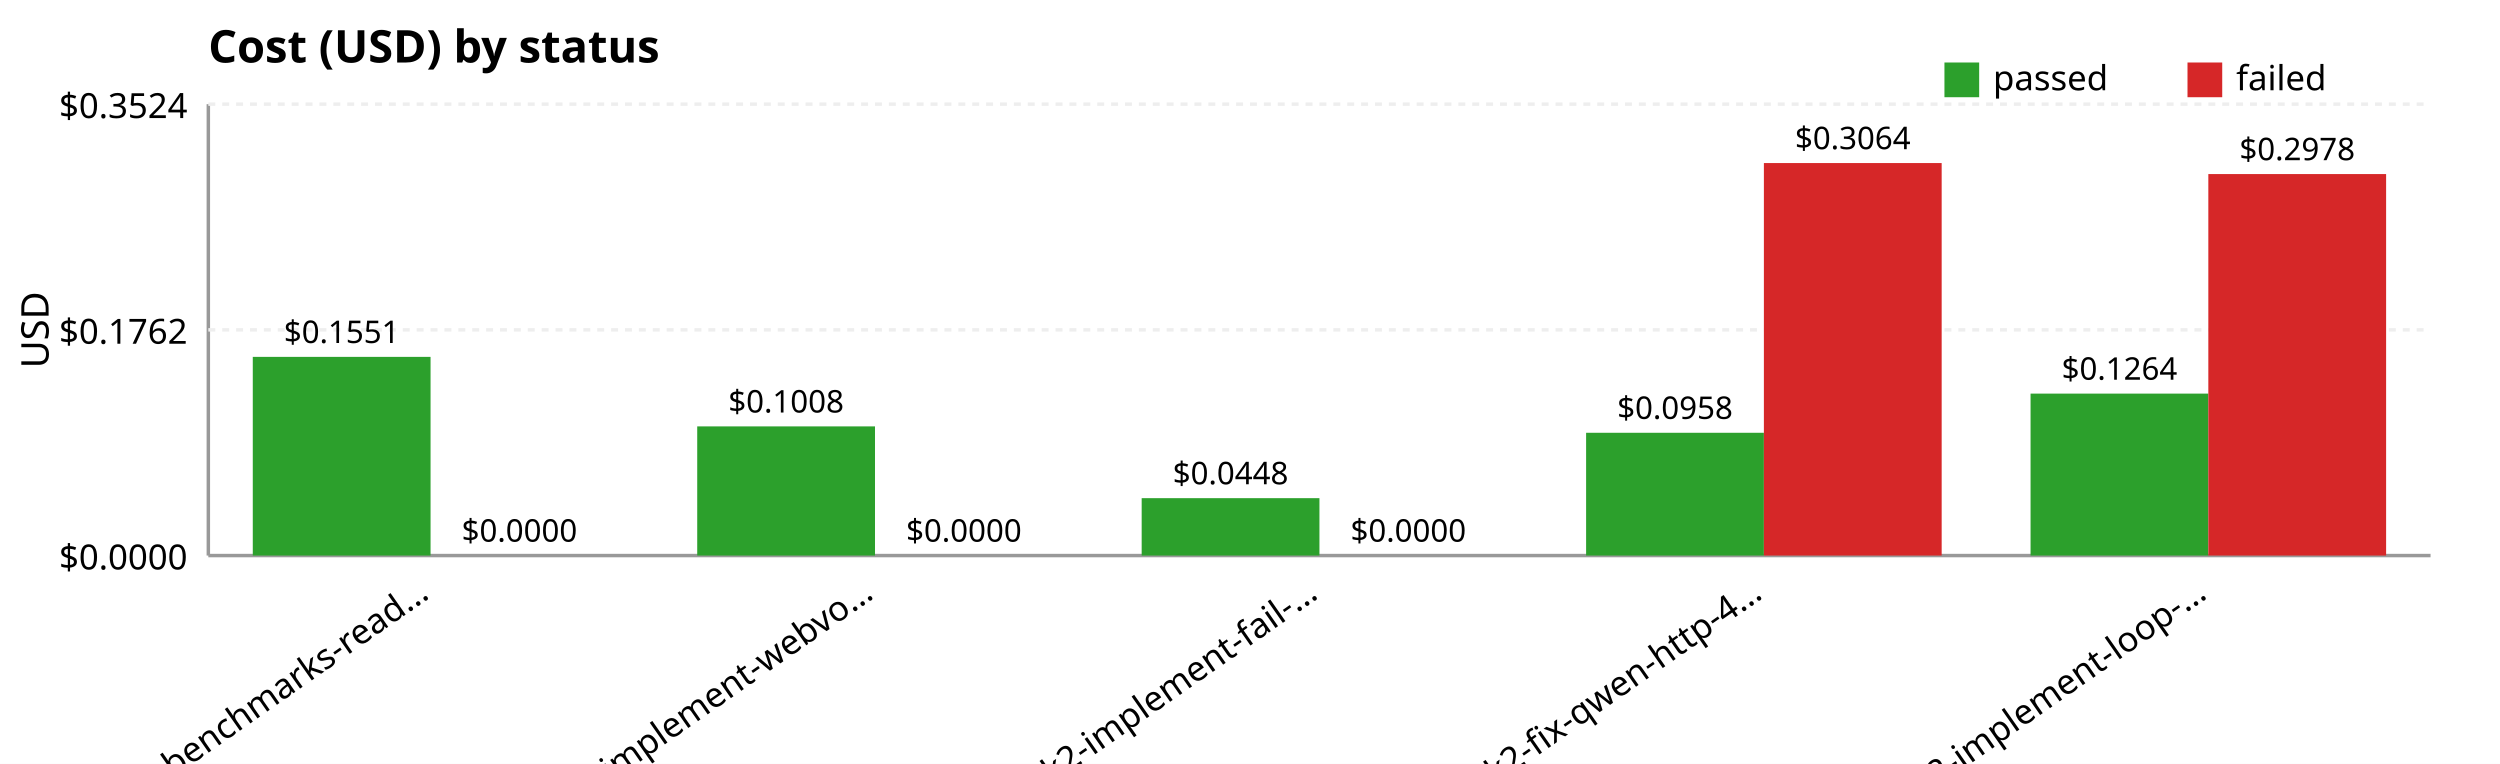
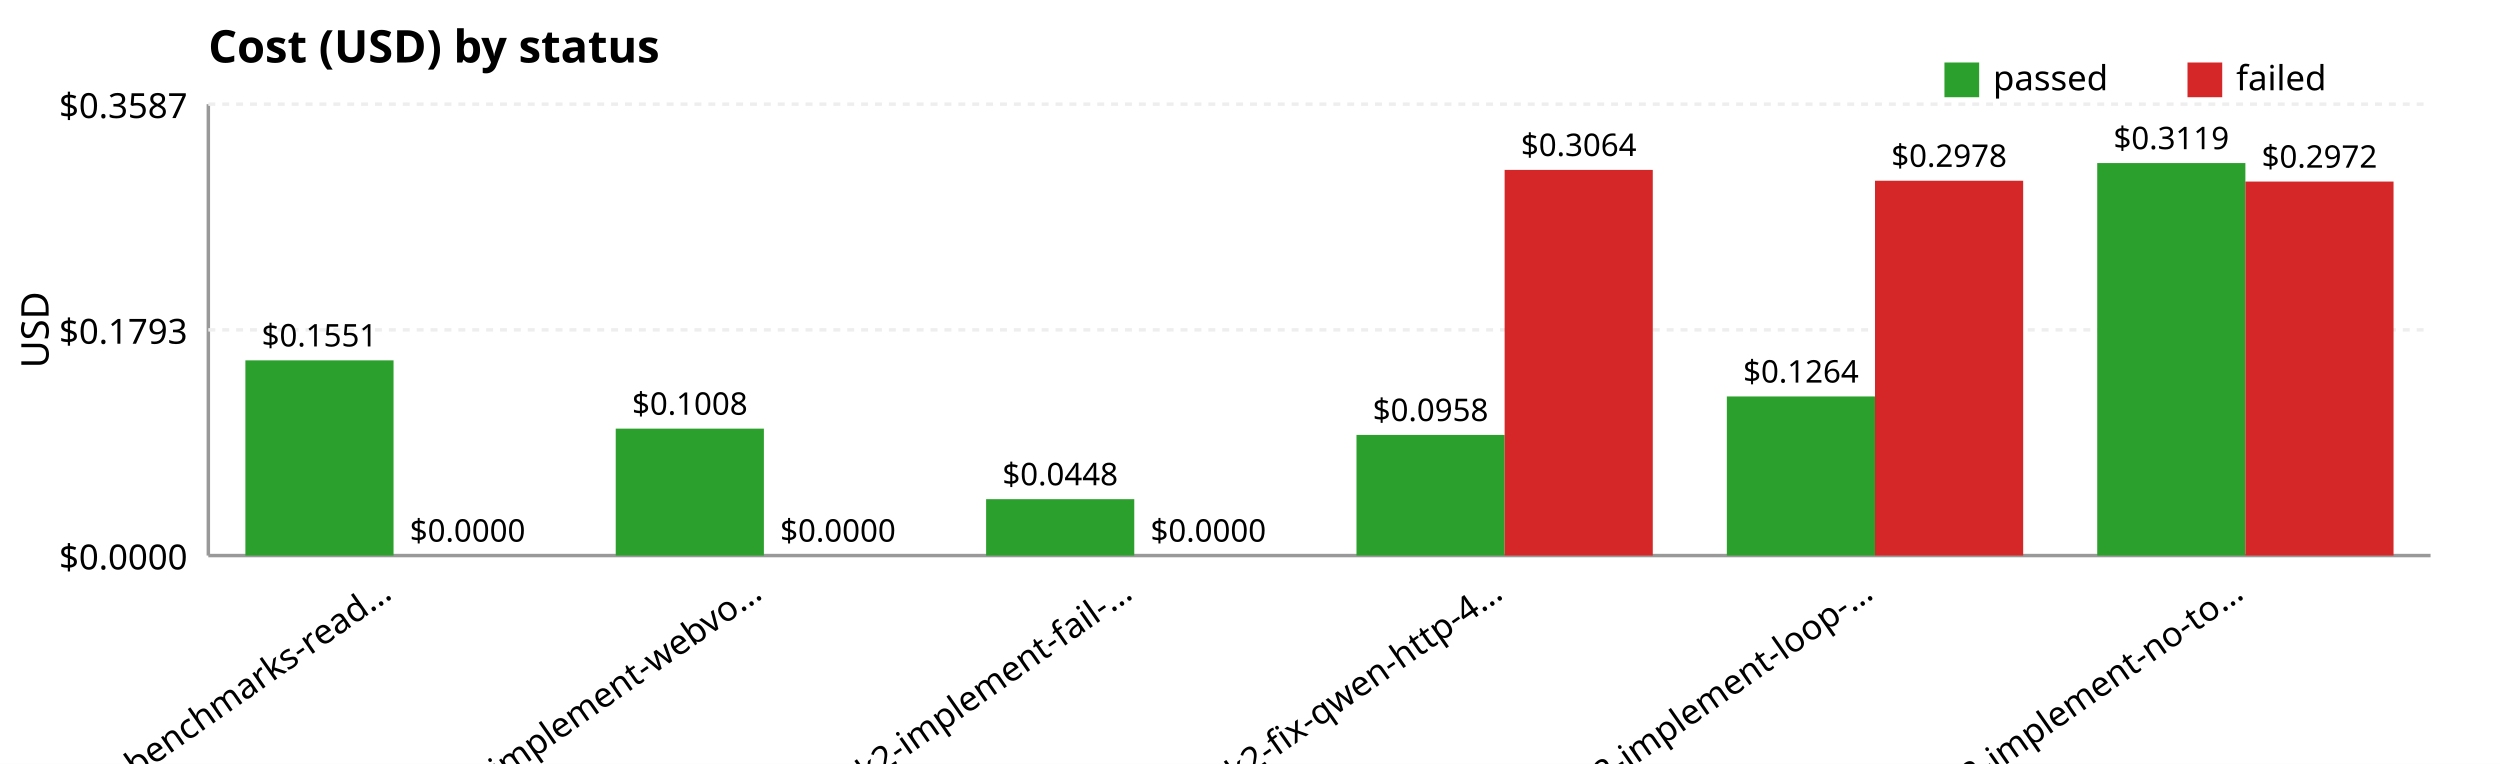
<svg xmlns="http://www.w3.org/2000/svg" viewBox="0 0 720 220" width="720" height="220" font-family="sans-serif">
  <rect width="100%" height="100%" fill="#fff" />
  <text x="60" y="18" font-size="13" font-weight="600">Cost (USD) by status</text>
  <line x1="60" y1="30" x2="60" y2="160" stroke="#999" />
  <line x1="60" y1="160" x2="700" y2="160" stroke="#999" />
  <text x="54" y="164.0" font-size="10" text-anchor="end" fill="#000">$0.0000</text>
-   <text x="54" y="99.0" font-size="10" text-anchor="end" fill="#000">$0.1762</text>
+   <text x="54" y="99.0" font-size="10" text-anchor="end" fill="#000">$0.1793</text>
  <line x1="60" y1="95.0" x2="700" y2="95.0" stroke="#eee" stroke-dasharray="2,2" />
-   <text x="54" y="34.0" font-size="10" text-anchor="end" fill="#000">$0.3524</text>
+   <text x="54" y="34.0" font-size="10" text-anchor="end" fill="#000">$0.3587</text>
  <line x1="60" y1="30.0" x2="700" y2="30.0" stroke="#eee" stroke-dasharray="2,2" />
  <text x="14" y="95.0" font-size="11" fill="#000" transform="rotate(-90 14 95.0)" text-anchor="middle">USD</text>
-   <rect x="72.80" y="102.78" width="51.20" height="57.22" fill="#2ca02c" />
-   <text x="98.40" y="98.78" font-size="9" text-anchor="middle" fill="#000">$0.1551</text>
-   <rect x="124.00" y="160.00" width="51.20" height="0.00" fill="#d62728" />
-   <text x="149.60" y="156.00" font-size="9" text-anchor="middle" fill="#000">$0.0000</text>
-   <text x="124.00" y="172" font-size="10" fill="#000" text-anchor="end" transform="rotate(-35 124.00 172)">task2-benchmarks-read…</text>
-   <rect x="200.80" y="122.80" width="51.20" height="37.20" fill="#2ca02c" />
-   <text x="226.40" y="118.80" font-size="9" text-anchor="middle" fill="#000">$0.1008</text>
-   <rect x="252.00" y="160.00" width="51.20" height="0.00" fill="#d62728" />
-   <text x="277.60" y="156.00" font-size="9" text-anchor="middle" fill="#000">$0.0000</text>
-   <text x="252.00" y="172" font-size="10" fill="#000" text-anchor="end" transform="rotate(-35 252.00 172)">task2-implement-webvo…</text>
-   <rect x="328.80" y="143.47" width="51.20" height="16.53" fill="#2ca02c" />
-   <text x="354.40" y="139.47" font-size="9" text-anchor="middle" fill="#000">$0.0448</text>
-   <rect x="380.00" y="160.00" width="51.20" height="0.00" fill="#d62728" />
-   <text x="405.60" y="156.00" font-size="9" text-anchor="middle" fill="#000">$0.0000</text>
-   <text x="380.00" y="172" font-size="10" fill="#000" text-anchor="end" transform="rotate(-35 380.00 172)">task2-implement-fail-…</text>
-   <rect x="456.80" y="124.64" width="51.20" height="35.36" fill="#2ca02c" />
-   <text x="482.40" y="120.64" font-size="9" text-anchor="middle" fill="#000">$0.0958</text>
-   <rect x="508.00" y="46.96" width="51.20" height="113.04" fill="#d62728" />
-   <text x="533.60" y="42.96" font-size="9" text-anchor="middle" fill="#000">$0.3064</text>
-   <text x="508.00" y="172" font-size="10" fill="#000" text-anchor="end" transform="rotate(-35 508.00 172)">task2-fix-qwen-http-4…</text>
-   <rect x="584.80" y="113.36" width="51.20" height="46.64" fill="#2ca02c" />
-   <text x="610.40" y="109.36" font-size="9" text-anchor="middle" fill="#000">$0.1264</text>
-   <rect x="636.00" y="50.13" width="51.20" height="109.87" fill="#d62728" />
-   <text x="661.60" y="46.13" font-size="9" text-anchor="middle" fill="#000">$0.2978</text>
-   <text x="636.00" y="172" font-size="10" fill="#000" text-anchor="end" transform="rotate(-35 636.00 172)">task2-implement-loop-…</text>
+   <rect x="70.67" y="103.78" width="42.67" height="56.22" fill="#2ca02c" />
+   <text x="92.00" y="99.78" font-size="9" text-anchor="middle" fill="#000">$0.1551</text>
+   <rect x="113.33" y="160.00" width="42.67" height="0.00" fill="#d62728" />
+   <text x="134.67" y="156.00" font-size="9" text-anchor="middle" fill="#000">$0.0000</text>
+   <text x="113.33" y="172" font-size="10" fill="#000" text-anchor="end" transform="rotate(-35 113.33 172)">task2-benchmarks-read…</text>
+   <rect x="177.33" y="123.45" width="42.67" height="36.55" fill="#2ca02c" />
+   <text x="198.67" y="119.45" font-size="9" text-anchor="middle" fill="#000">$0.1008</text>
+   <rect x="220.00" y="160.00" width="42.67" height="0.00" fill="#d62728" />
+   <text x="241.33" y="156.00" font-size="9" text-anchor="middle" fill="#000">$0.0000</text>
+   <text x="220.00" y="172" font-size="10" fill="#000" text-anchor="end" transform="rotate(-35 220.00 172)">task2-implement-webvo…</text>
+   <rect x="284.00" y="143.76" width="42.67" height="16.24" fill="#2ca02c" />
+   <text x="305.33" y="139.76" font-size="9" text-anchor="middle" fill="#000">$0.0448</text>
+   <rect x="326.67" y="160.00" width="42.67" height="0.00" fill="#d62728" />
+   <text x="348.00" y="156.00" font-size="9" text-anchor="middle" fill="#000">$0.0000</text>
+   <text x="326.67" y="172" font-size="10" fill="#000" text-anchor="end" transform="rotate(-35 326.67 172)">task2-implement-fail-…</text>
+   <rect x="390.67" y="125.26" width="42.67" height="34.74" fill="#2ca02c" />
+   <text x="412.00" y="121.26" font-size="9" text-anchor="middle" fill="#000">$0.0958</text>
+   <rect x="433.33" y="48.93" width="42.67" height="111.07" fill="#d62728" />
+   <text x="454.67" y="44.93" font-size="9" text-anchor="middle" fill="#000">$0.3064</text>
+   <text x="433.33" y="172" font-size="10" fill="#000" text-anchor="end" transform="rotate(-35 433.33 172)">task2-fix-qwen-http-4…</text>
+   <rect x="497.33" y="114.18" width="42.67" height="45.82" fill="#2ca02c" />
+   <text x="518.67" y="110.18" font-size="9" text-anchor="middle" fill="#000">$0.1264</text>
+   <rect x="540.00" y="52.05" width="42.67" height="107.95" fill="#d62728" />
+   <text x="561.33" y="48.05" font-size="9" text-anchor="middle" fill="#000">$0.2978</text>
+   <text x="540.00" y="172" font-size="10" fill="#000" text-anchor="end" transform="rotate(-35 540.00 172)">task2-implement-loop-…</text>
+   <rect x="604.00" y="46.96" width="42.67" height="113.04" fill="#2ca02c" />
+   <text x="625.33" y="42.96" font-size="9" text-anchor="middle" fill="#000">$0.3119</text>
+   <rect x="646.67" y="52.29" width="42.67" height="107.71" fill="#d62728" />
+   <text x="668.00" y="48.29" font-size="9" text-anchor="middle" fill="#000">$0.2972</text>
+   <text x="646.67" y="172" font-size="10" fill="#000" text-anchor="end" transform="rotate(-35 646.67 172)">task2-implement-no-to…</text>
  <rect x="560" y="18" width="10" height="10" fill="#2ca02c" />
  <text x="574" y="26" font-size="10" fill="#000">passed</text>
  <rect x="630" y="18" width="10" height="10" fill="#d62728" />
  <text x="644" y="26" font-size="10" fill="#000">failed</text>
</svg>
